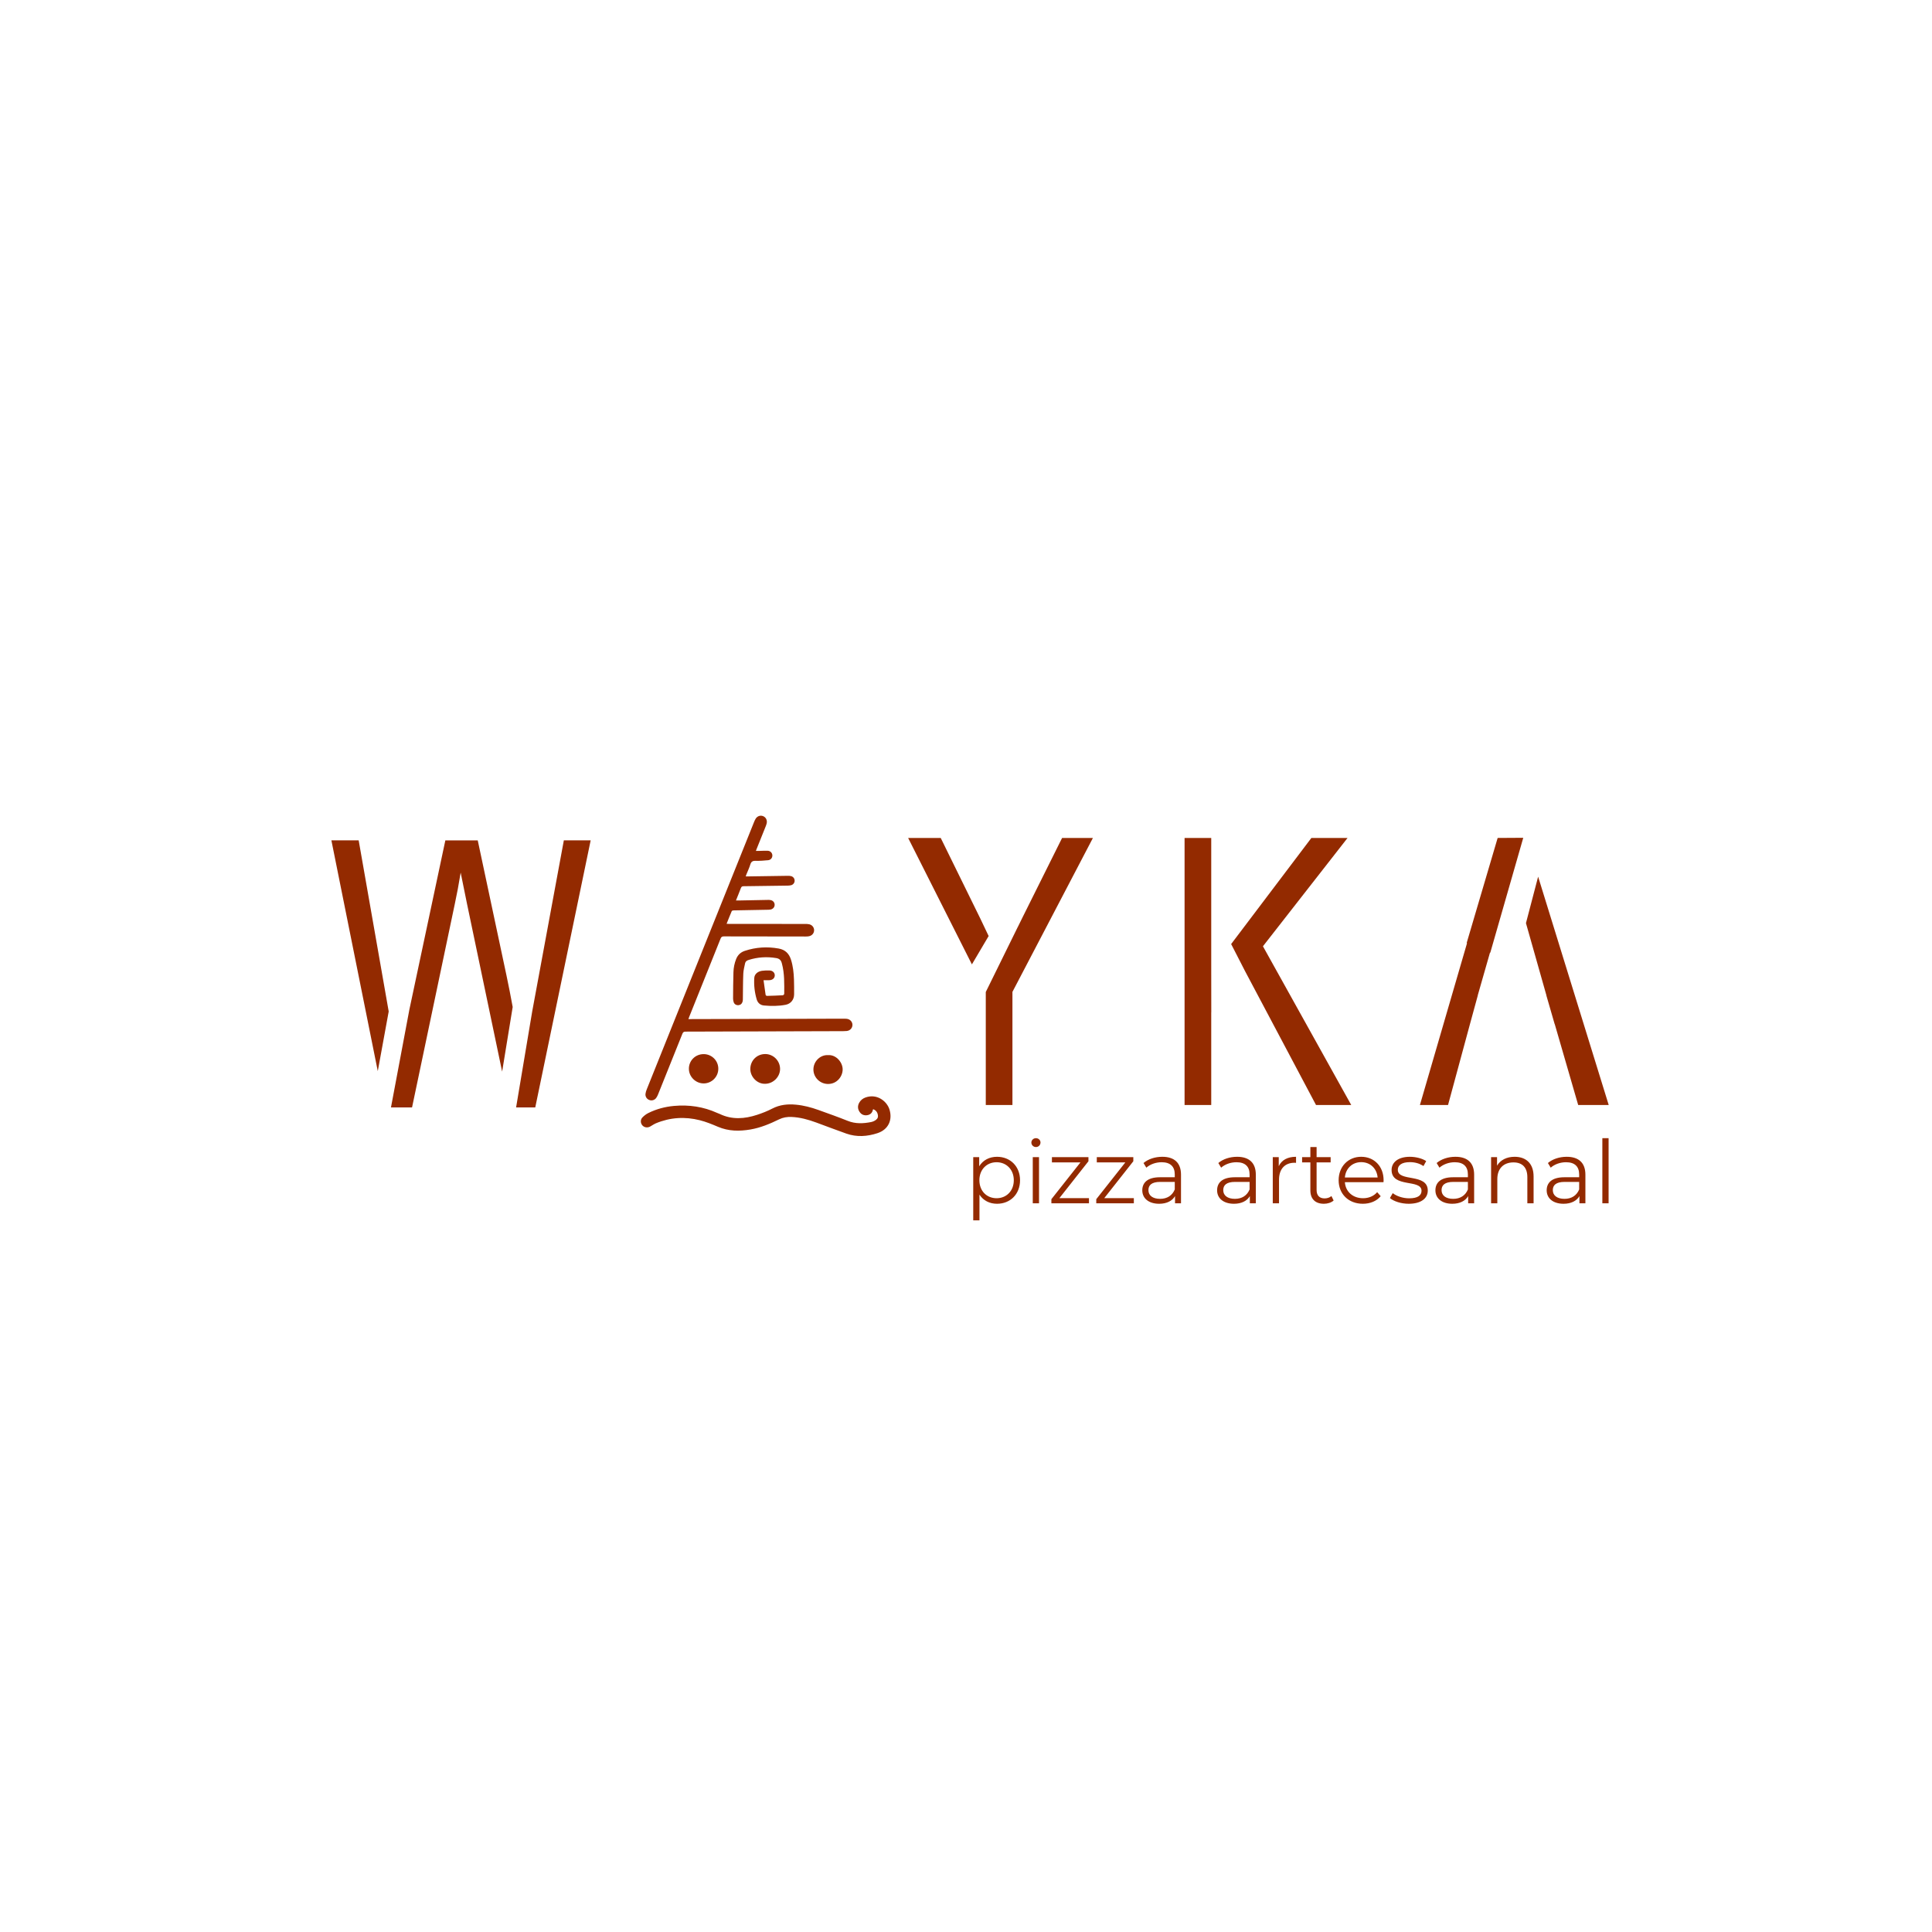
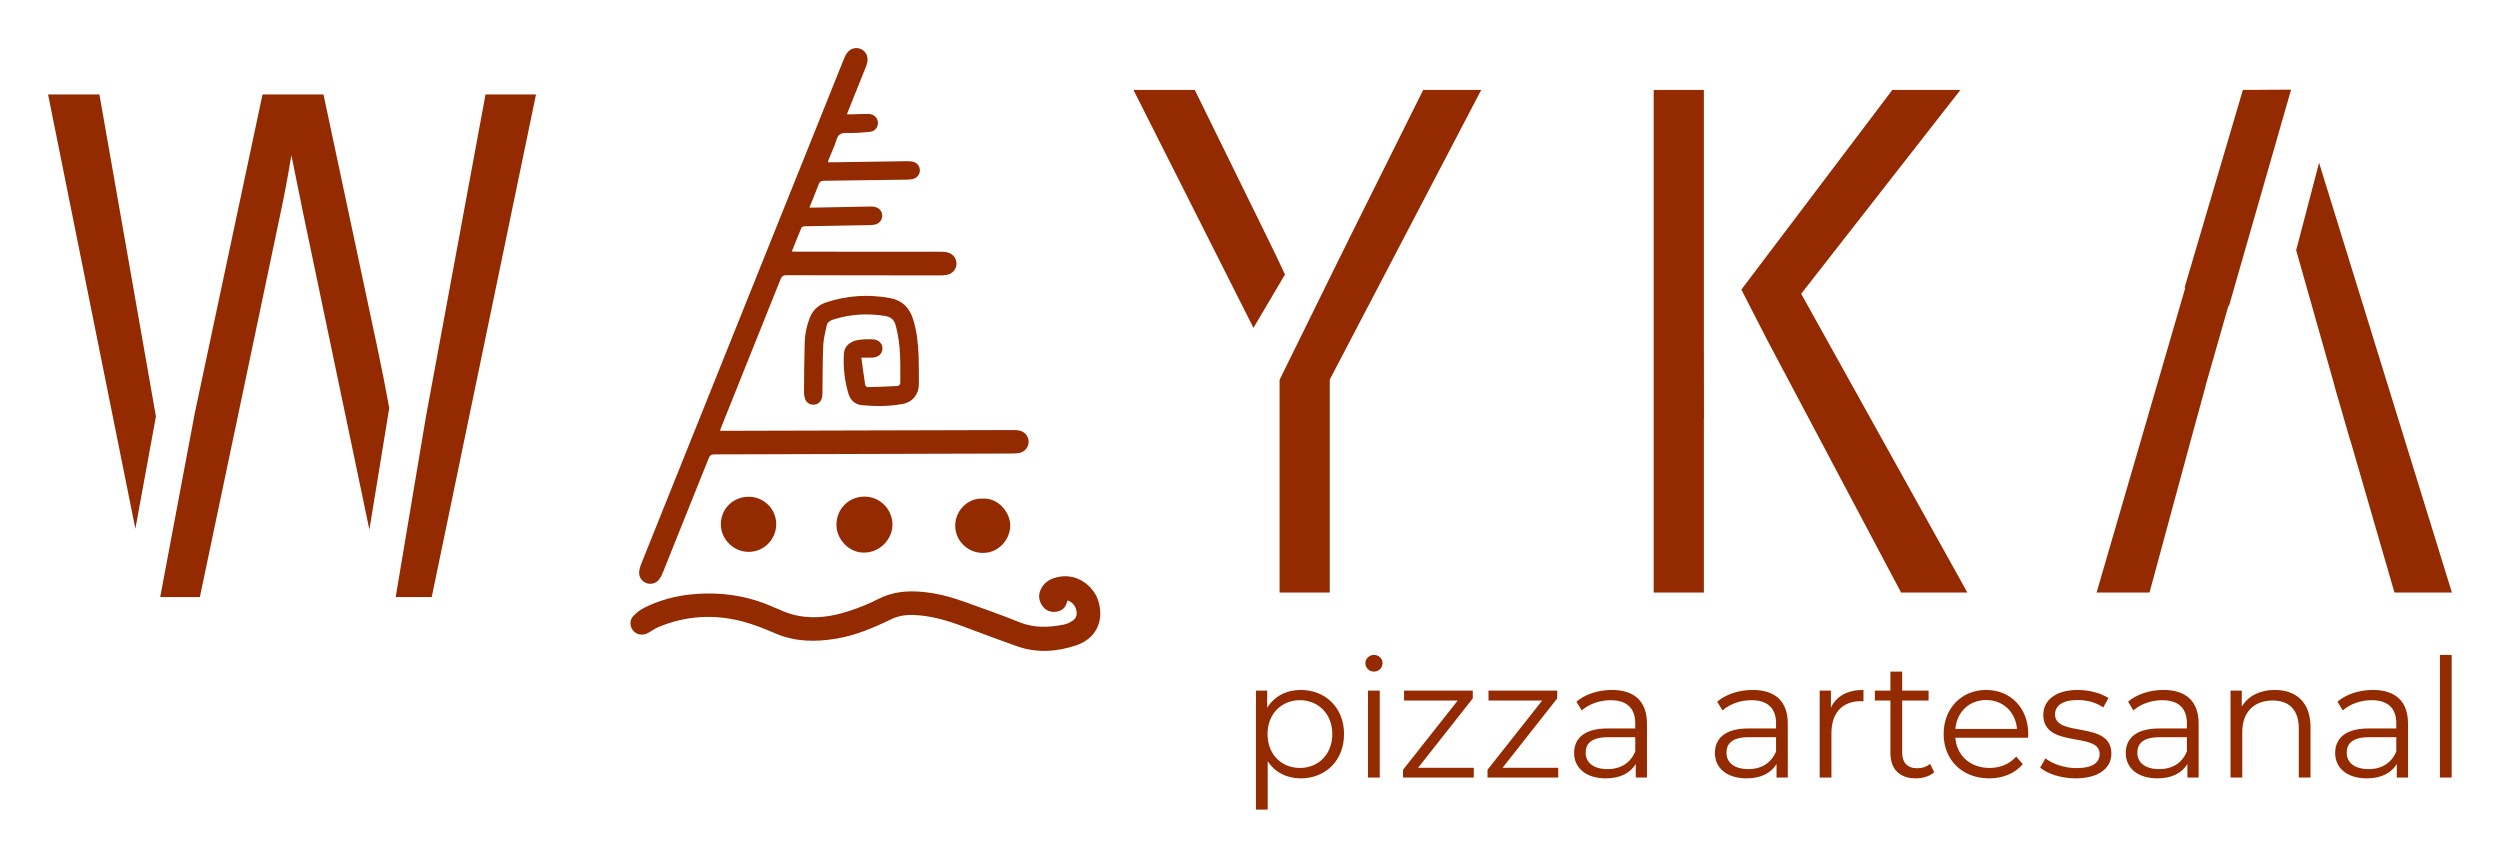
- <svg xmlns="http://www.w3.org/2000/svg" viewBox="0 0 792 792">
+ <svg xmlns="http://www.w3.org/2000/svg" viewBox="125.38 323.92 544.57 186.82">
  <path fill="#932a00" d="M309.871 348.82c.484 0 .86.008 1.23 0 1.192-.023 2.383-.105 3.57-.066 1.099.035 1.876.832 1.946 1.828.067 1.004-.597 1.93-1.699 2.047-1.727.18-3.469.3-5.2.254-1.198-.031-1.78.351-2.132 1.5-.422 1.383-1.059 2.699-1.598 4.05-.093.235-.168.477-.297.84.391 0 .688.004.985 0 5.43-.082 10.855-.168 16.285-.242.45-.004.914.016 1.344.13a1.905 1.905 0 0 1 1.445 1.823 1.91 1.91 0 0 1-1.379 1.88c-.469.136-.98.179-1.476.187-6.024.094-12.047.18-18.07.246-.579.004-.891.172-1.102.738-.621 1.668-1.309 3.309-2.028 5.106.489 0 .852.007 1.22 0 3.929-.079 7.855-.16 11.784-.23.403-.009.817-.009 1.207.07.985.195 1.63.957 1.649 1.886.023.957-.618 1.746-1.625 1.98a4 4 0 0 1-.852.09c-4.808.09-9.617.168-14.426.27-.238.008-.613.133-.687.305-.719 1.68-1.383 3.379-2.11 5.187.403.02.7.043.993.043 10.43.008 20.859.008 31.289.02.547 0 1.105.011 1.629.14 1.218.297 1.992 1.32 1.964 2.489-.03 1.175-.843 2.144-2.07 2.402-.46.098-.941.121-1.418.117-11.168-.004-22.336-.008-33.504-.047-.742 0-1.074.23-1.347.914-4.27 10.7-8.567 21.387-12.86 32.078-.101.258-.187.524-.328.91h.996q31.109-.087 62.219-.167c.547 0 1.098-.012 1.64.043 1.391.14 2.38 1.183 2.391 2.484.008 1.293-.969 2.39-2.351 2.52-.946.09-1.903.066-2.852.07-21.074.066-42.148.137-63.223.183-.71 0-1.027.235-1.289.887a7124 7124 0 0 1-9.941 24.785c-.211.524-.457 1.055-.79 1.508a2.414 2.414 0 0 1-2.866.836c-1-.39-1.645-1.36-1.524-2.496.067-.625.274-1.25.512-1.84 7.934-19.793 15.879-39.582 23.824-59.371q10.053-25.048 20.113-50.09c.211-.527.434-1.062.743-1.539.691-1.058 1.902-1.441 2.992-1.02 1.121.434 1.75 1.579 1.52 2.84-.087.465-.258.918-.43 1.36-1.235 3.094-2.48 6.183-3.723 9.277-.086.219-.164.442-.293.785m48.067 105.88c-.051.124-.098.202-.118.292-.28 1.266-1.097 1.988-2.351 2.172-1.29.191-2.364-.266-3.09-1.351-.813-1.215-.86-2.508-.145-3.786.579-1.039 1.47-1.738 2.586-2.136 4.825-1.704 8.77 1.68 9.778 4.84 1.398 4.386-.446 8.335-4.875 9.792-4.196 1.38-8.512 1.684-12.77.184-4.133-1.453-8.223-3.031-12.332-4.539-3.277-1.2-6.605-2.137-10.133-2.285-1.808-.078-3.484.183-5.117.984-3.754 1.832-7.594 3.445-11.746 4.153-4.535.77-8.988.738-13.328-1.118-2.402-1.027-4.856-2.027-7.379-2.668-6.148-1.562-12.227-1.191-18.121 1.282-.543.23-1.043.57-1.559.863-.308.176-.597.394-.922.539-1.14.504-2.39.203-3.093-.719-.684-.902-.727-2.222.113-3.101.695-.723 1.535-1.38 2.434-1.82 3.316-1.641 6.835-2.59 10.535-2.919 6.152-.55 12.062.317 17.703 2.875.347.157.715.266 1.058.43 5.051 2.422 10.188 2.02 15.309.344 2.117-.695 4.223-1.524 6.2-2.551 3.097-1.605 6.316-1.926 9.71-1.61 3.184.294 6.23 1.102 9.219 2.176 4.008 1.446 8.035 2.856 11.984 4.45 3.215 1.297 6.422 1.132 9.684.484a4.8 4.8 0 0 0 1.394-.535c.817-.465 1.461-1.055 1.332-2.149-.144-1.25-.746-2.113-1.96-2.574" />
  <path fill="#932a00" d="M313.004 401.824c.297 2.149.55 4.078.848 5.996.027.176.347.438.527.43 2.187-.05 4.371-.129 6.555-.254.199-.012.546-.375.55-.574.012-4.14.16-8.293-.933-12.352l-.094-.343c-.312-1.149-1.016-1.766-2.238-1.973-3.856-.645-7.633-.402-11.356.777-.718.227-1.27.61-1.422 1.352-.289 1.414-.68 2.836-.738 4.265-.144 3.497-.121 6.997-.176 10.497-.004.375-.047.77-.168 1.12-.273.794-.859 1.243-1.703 1.305-.8.063-1.57-.386-1.867-1.172a4.5 4.5 0 0 1-.273-1.53c.023-3.618.039-7.24.152-10.852a15.7 15.7 0 0 1 1.102-5.364c.671-1.68 1.84-2.793 3.554-3.359 4.547-1.508 9.164-1.805 13.88-.953 2.671.476 4.257 2.062 5.05 4.555.84 2.632 1.125 5.355 1.223 8.097.07 2.047.07 4.094.058 6.14-.012 2.169-1.355 3.868-3.484 4.27-2.942.559-5.922.559-8.89.282-1.49-.141-2.524-1.055-2.954-2.47a25.1 25.1 0 0 1-1-8.82c.094-1.523 1.348-2.66 3.152-2.925 1.028-.149 2.09-.176 3.13-.133 1.3.05 2.156.941 2.116 2.05-.039 1.094-.89 1.872-2.164 1.93-.73.036-1.46.008-2.437.008m.551 41.52c-2.703.07-5.102-2.508-5.035-5.219.07-2.832 2.257-5.078 5.16-5.09 2.906-.015 5.117 2.34 5.164 5.098.047 2.765-2.438 5.285-5.29 5.21" />
  <path fill="#932a00" d="M313.555 442.406h.023c1.098.02 2.2-.433 3.04-1.265.835-.825 1.304-1.918 1.284-2.993-.039-2.304-1.918-4.175-4.199-4.175h-.02c-2.351.011-4.167 1.808-4.226 4.175-.023 1.079.461 2.227 1.305 3.067.785.781 1.804 1.242 2.765 1.191Zm.117 1.88h-.223c-1.445 0-2.902-.63-4.015-1.743-1.215-1.215-1.891-2.832-1.852-4.441.082-3.407 2.703-5.993 6.094-6.008h.027c3.3 0 6.024 2.699 6.078 6.023.028 1.586-.644 3.172-1.84 4.36-1.168 1.152-2.714 1.808-4.27 1.808m-20.148-6.183a5.063 5.063 0 0 1-5.003 5.093c-2.778.032-5.153-2.277-5.176-5.03-.031-2.837 2.191-5.075 5.054-5.099 2.84-.023 5.11 2.204 5.125 5.036" />
  <path fill="#932a00" d="M288.445 434.004h-.039c-1.144.012-2.199.45-2.969 1.234a4.06 4.06 0 0 0-1.156 2.914c.012 1.075.457 2.102 1.262 2.887a4.14 4.14 0 0 0 2.965 1.215 4.136 4.136 0 0 0 4.074-4.149 4.08 4.08 0 0 0-1.215-2.918 4.14 4.14 0 0 0-2.922-1.183m.016 10.129c-1.578 0-3.078-.621-4.234-1.75-1.16-1.137-1.809-2.633-1.825-4.211a5.93 5.93 0 0 1 1.696-4.25c1.12-1.145 2.648-1.781 4.293-1.797a6 6 0 0 1 4.296 1.727 5.95 5.95 0 0 1 1.774 4.242c.016 3.293-2.645 6-5.934 6.039Zm50.969-10.656c2.867-.235 5.101 2.57 5.07 4.96-.035 2.52-2.098 4.997-5.05 4.985-2.934-.008-5.052-2.45-5.063-4.996-.008-2.75 2.34-5.133 5.043-4.95" />
  <path fill="#932a00" d="M339.129 434.406c-.902 0-1.777.364-2.492 1.028a4.1 4.1 0 0 0-1.309 2.988c.008 1.957 1.668 4.05 4.125 4.062h.012c2.496 0 4.07-2.105 4.098-4.058.011-1.024-.536-2.207-1.399-3.012-.773-.719-1.71-1.086-2.66-1l-.07.008-.07-.008a5 5 0 0 0-.235-.008m.336 9.953h-.02c-3.293-.007-5.984-2.671-5.996-5.93a5.97 5.97 0 0 1 1.903-4.363c1.144-1.07 2.59-1.605 4.07-1.527 1.457-.11 2.879.434 4.023 1.504 1.25 1.168 2.016 2.855 1.993 4.406-.036 2.848-2.333 5.91-5.973 5.91m178.262-56.445 34.687-44.406h-14.828l-32.89 43.496 5.687 11.082 2.797 5.277 26.308 49.625h14.438Zm-21.196 9.886v-54.292h-10.93v109.48h10.93v-37.937l.02-.024Zm-91.25-14.085a370 370 0 0 0-3.414-7.164l-16.23-33.043H372.28l26.14 51.832ZM231.14 344.496l-12.976 70.18-6.594 39.3h7.852l22.715-109.48Zm399.4 14.883-4.993 19.043 8.387 29.61h-.032l3.414 11.796h.036l9.609 33.16h12.512Zm-29.298 27.191.149.063-19.313 66.355h11.527l8.985-33.16 3.226-11.797h-.03l.706-2.469.016-.054 4.293-15 .12.05 13.52-47.113-10.496.063Zm-165.847-43.062-16.051 32.219a505 505 0 0 0-2.059 4.183l.012-.05-13.188 26.8v46.328h10.926v-46.375l32.996-63.105ZM159.344 414.64l-12.309-70.144h-11.183l19.015 94.602Zm50.824-1.835a454 454 0 0 0-2.535-12.895l-11.79-55.41h-13.277l-14.843 69.82h.011l-7.46 39.657h8.64l17.527-83.414q1.236-5.678 2.407-12.848l2.609 12.848 14.387 68.73Zm205.426 71.015c0-4.39-3.059-7.379-7.055-7.379-4.031 0-7.055 2.989-7.055 7.38 0 4.425 3.024 7.378 7.055 7.378 3.996 0 7.055-2.953 7.055-7.379m2.558 0c0 5.758-4.035 9.649-9.433 9.649-3.024 0-5.614-1.297-7.2-3.746v10.547h-2.554v-25.918h2.445v3.746c1.55-2.52 4.176-3.887 7.309-3.887 5.398 0 9.433 3.887 9.433 9.61m5.219-9.466h2.559v18.934h-2.559Zm-.574-5.976c0-.973.828-1.8 1.871-1.8s1.871.792 1.871 1.765c0 1.043-.793 1.87-1.871 1.87-1.043 0-1.871-.827-1.871-1.835m23.613 22.785v2.125h-15.406v-1.695l11.914-15.082h-11.695v-2.157h14.972v1.692l-11.914 15.117Zm18.395 0v2.125h-15.403v-1.695l11.914-15.082h-11.699v-2.157h14.973v1.692l-11.914 15.117Zm16.777-3.566v-3.094h-5.937c-3.672 0-4.864 1.441-4.864 3.383 0 2.195 1.766 3.566 4.79 3.566 2.878 0 5.003-1.371 6.011-3.855m2.555-6.047v11.734h-2.446v-2.95c-1.152 1.946-3.382 3.134-6.515 3.134-4.285 0-6.91-2.235-6.91-5.508 0-2.918 1.87-5.363 7.304-5.363h6.012v-1.153c0-3.242-1.836-5.004-5.363-5.004-2.45 0-4.75.864-6.297 2.23l-1.152-1.905c1.906-1.621 4.714-2.555 7.703-2.555 4.894 0 7.664 2.445 7.664 7.34m28.117 6.047v-3.094h-5.938c-3.671 0-4.863 1.441-4.863 3.383 0 2.195 1.766 3.566 4.79 3.566 2.878 0 5.003-1.371 6.01-3.855m2.556-6.047v11.734h-2.45v-2.95c-1.148 1.946-3.382 3.134-6.511 3.134-4.286 0-6.91-2.235-6.91-5.508 0-2.918 1.87-5.363 7.304-5.363h6.012v-1.153c0-3.242-1.836-5.004-5.363-5.004-2.45 0-4.75.864-6.301 2.23l-1.149-1.905c1.907-1.621 4.711-2.555 7.7-2.555 4.894 0 7.668 2.445 7.668 7.34m16.488-7.341v2.485c-.215 0-.434-.039-.61-.039-3.96 0-6.37 2.52-6.37 6.985v9.648h-2.56v-18.937h2.45v3.71c1.188-2.519 3.598-3.851 7.09-3.851m15.41 17.926c-1.012.898-2.523 1.332-3.996 1.332-3.566 0-5.543-2.016-5.543-5.508v-11.45h-3.387v-2.16h3.387v-4.136h2.555v4.137h5.757v2.16h-5.757v11.304c0 2.23 1.152 3.454 3.273 3.454 1.047 0 2.09-.32 2.809-.97Zm4.606-9.434h13.43c-.325-3.707-3.028-6.297-6.735-6.297-3.672 0-6.371 2.59-6.696 6.297m15.84 1.91h-15.84c.29 3.957 3.313 6.586 7.454 6.586 2.304 0 4.355-.828 5.793-2.484L566 490.37c-1.691 2.016-4.32 3.098-7.309 3.098-5.902 0-9.933-4.031-9.933-9.649s3.922-9.61 9.25-9.61 9.18 3.923 9.18 9.61c0 .215-.036.504-.036.793m2.629 6.517 1.153-2.016c1.511 1.188 4.066 2.121 6.73 2.121 3.602 0 5.074-1.222 5.074-3.093 0-4.934-12.273-1.047-12.273-8.532 0-3.097 2.664-5.398 7.488-5.398 2.445 0 5.11.684 6.695 1.762l-1.117 2.05c-1.656-1.148-3.636-1.617-5.578-1.617-3.422 0-4.933 1.332-4.933 3.13 0 5.112 12.277 1.26 12.277 8.53 0 3.278-2.879 5.403-7.813 5.403-3.132 0-6.152-1.008-7.703-2.34m31.965-3.531v-3.094h-5.937c-3.672 0-4.86 1.441-4.86 3.383 0 2.195 1.766 3.566 4.785 3.566 2.883 0 5.004-1.371 6.012-3.855m2.559-6.047v11.734h-2.45v-2.95c-1.152 1.946-3.382 3.134-6.515 3.134-4.281 0-6.91-2.235-6.91-5.508 0-2.918 1.87-5.363 7.304-5.363h6.012v-1.153c0-3.242-1.836-5.004-5.36-5.004-2.448 0-4.753.864-6.3 2.23l-1.152-1.905c1.91-1.621 4.714-2.555 7.703-2.555 4.894 0 7.668 2.445 7.668 7.34m24.371.758v10.98h-2.559v-10.726c0-3.997-2.086-6.051-5.683-6.051-4.07 0-6.625 2.52-6.625 6.84v9.937h-2.555v-18.934h2.445v3.489c1.371-2.301 3.926-3.633 7.203-3.633 4.606 0 7.774 2.66 7.774 8.098m18.684 5.289v-3.094h-5.938c-3.672 0-4.863 1.441-4.863 3.383 0 2.195 1.765 3.566 4.789 3.566 2.879 0 5.004-1.371 6.011-3.855m2.555-6.047v11.734h-2.445v-2.95c-1.153 1.946-3.383 3.134-6.516 3.134-4.285 0-6.91-2.235-6.91-5.508 0-2.918 1.871-5.363 7.305-5.363h6.011v-1.153c0-3.242-1.836-5.004-5.363-5.004-2.45 0-4.75.864-6.297 2.23l-1.152-1.905c1.906-1.621 4.715-2.555 7.703-2.555 4.895 0 7.664 2.445 7.664 7.34m6.949-14.973h2.559v26.707h-2.559Zm0 0" />
</svg>
